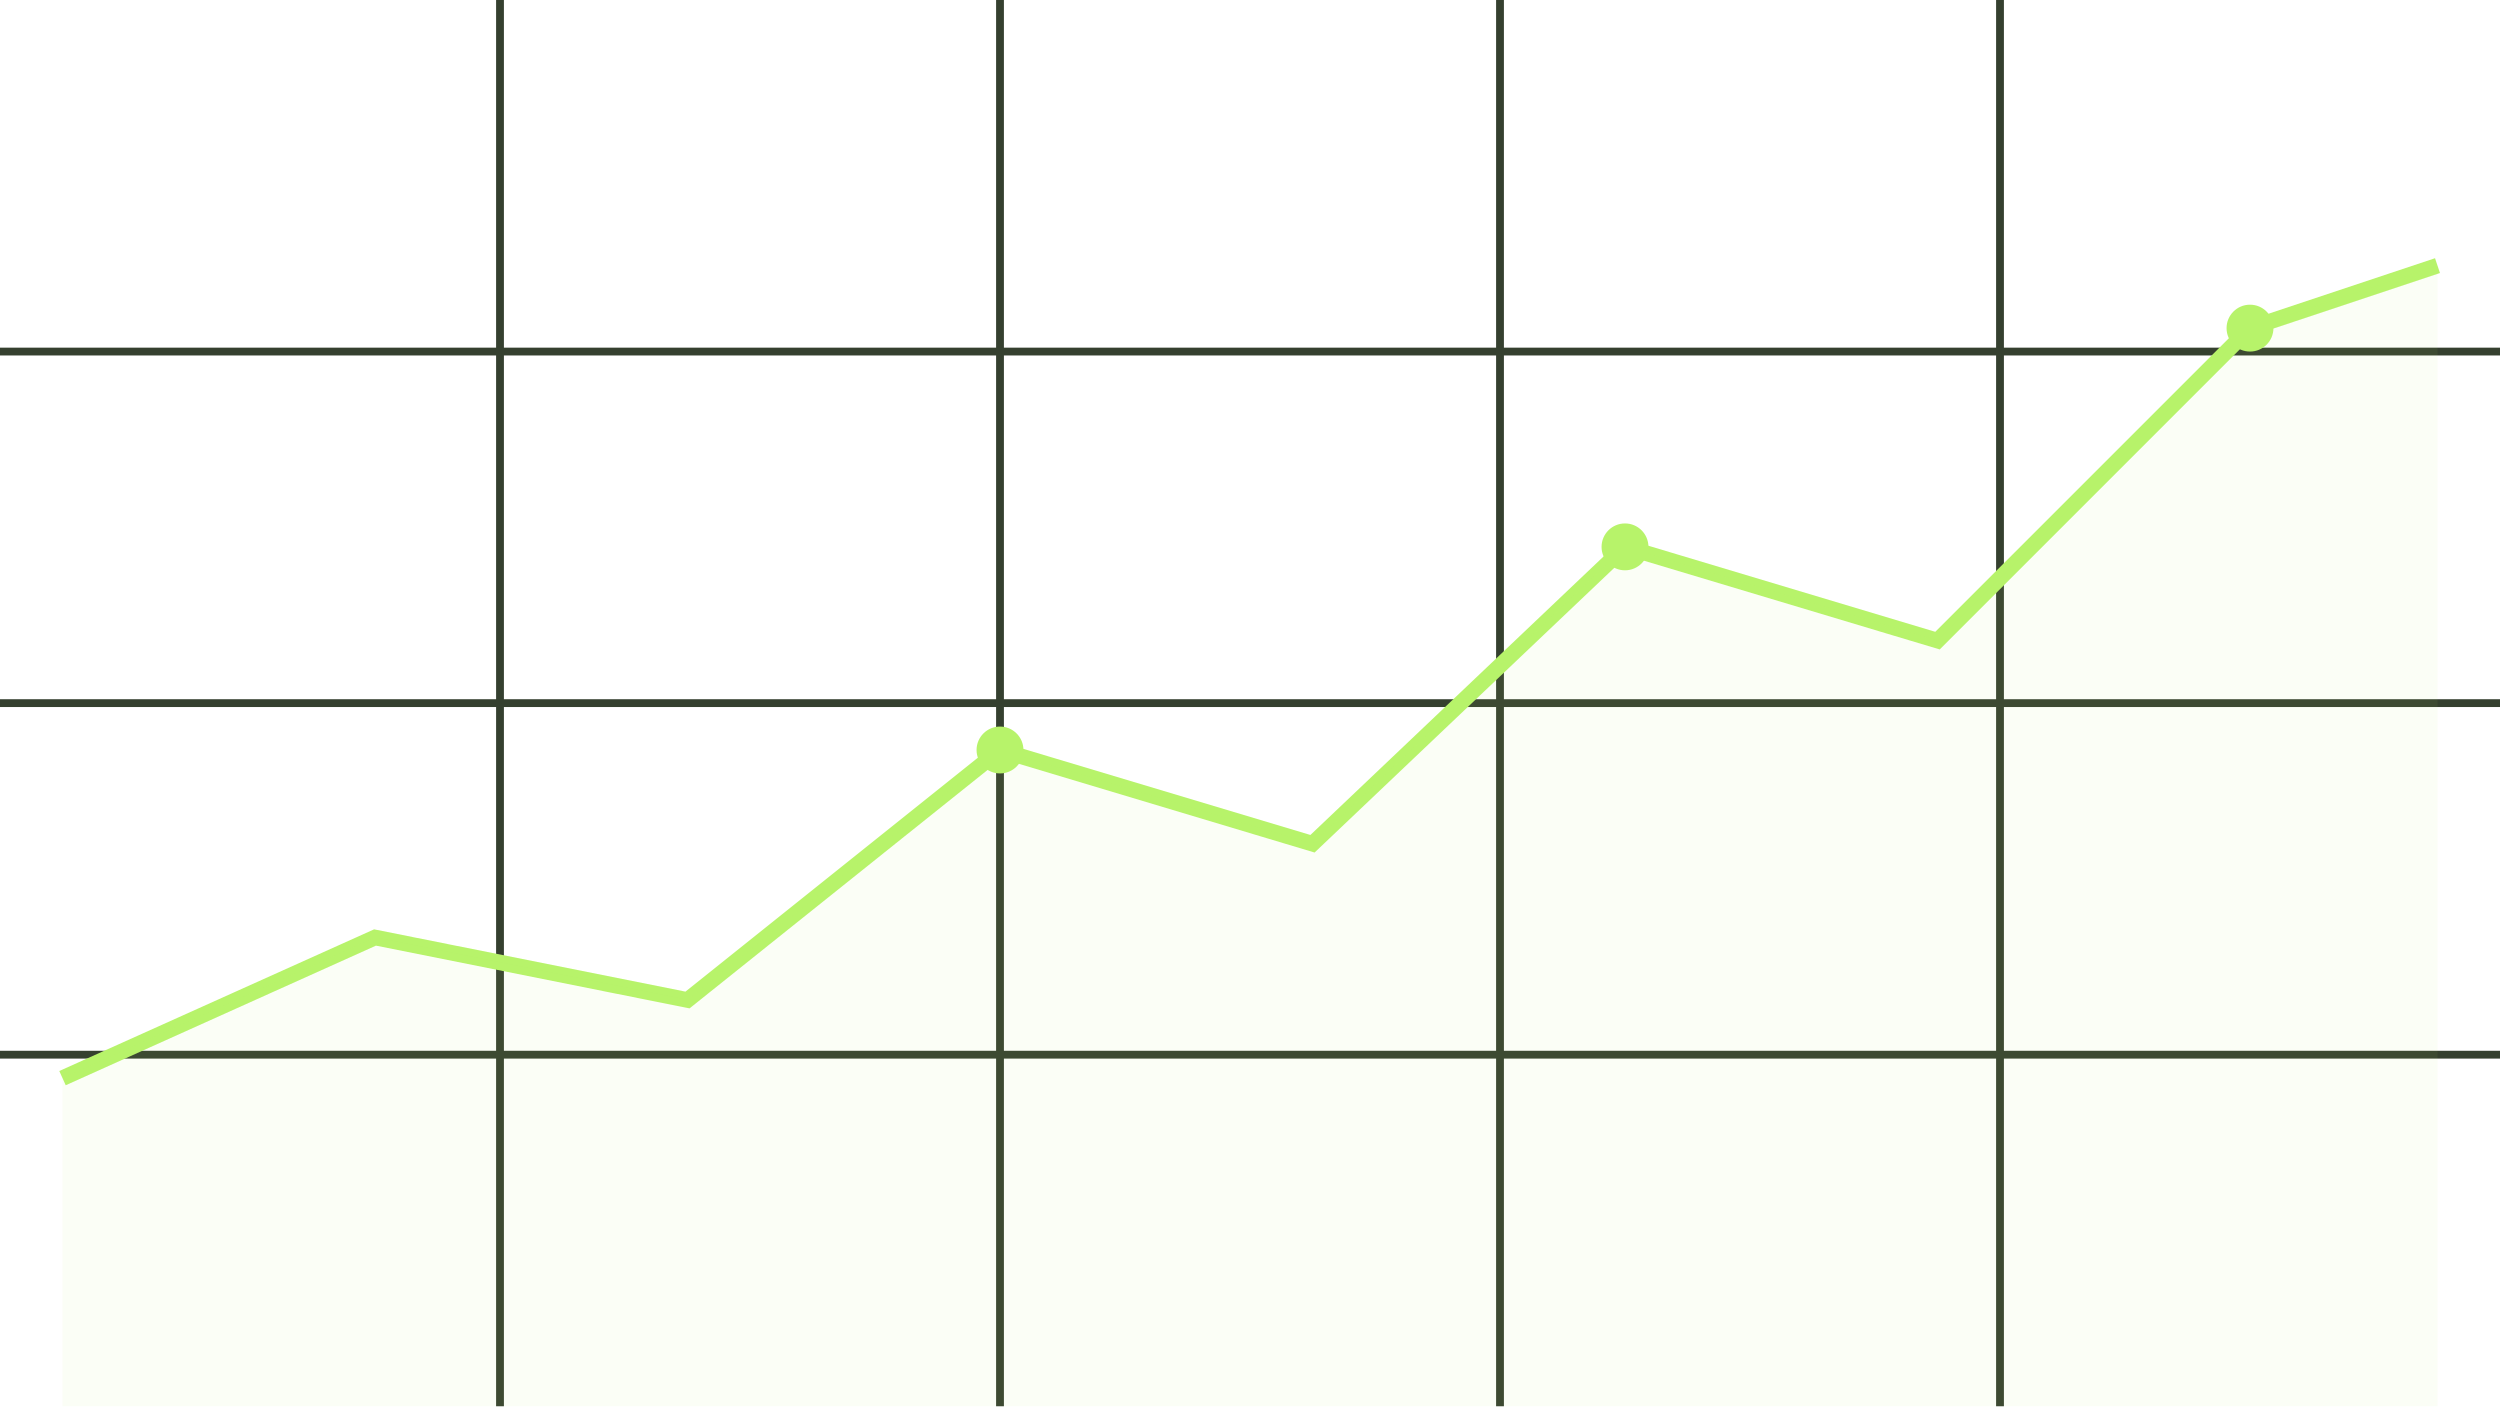
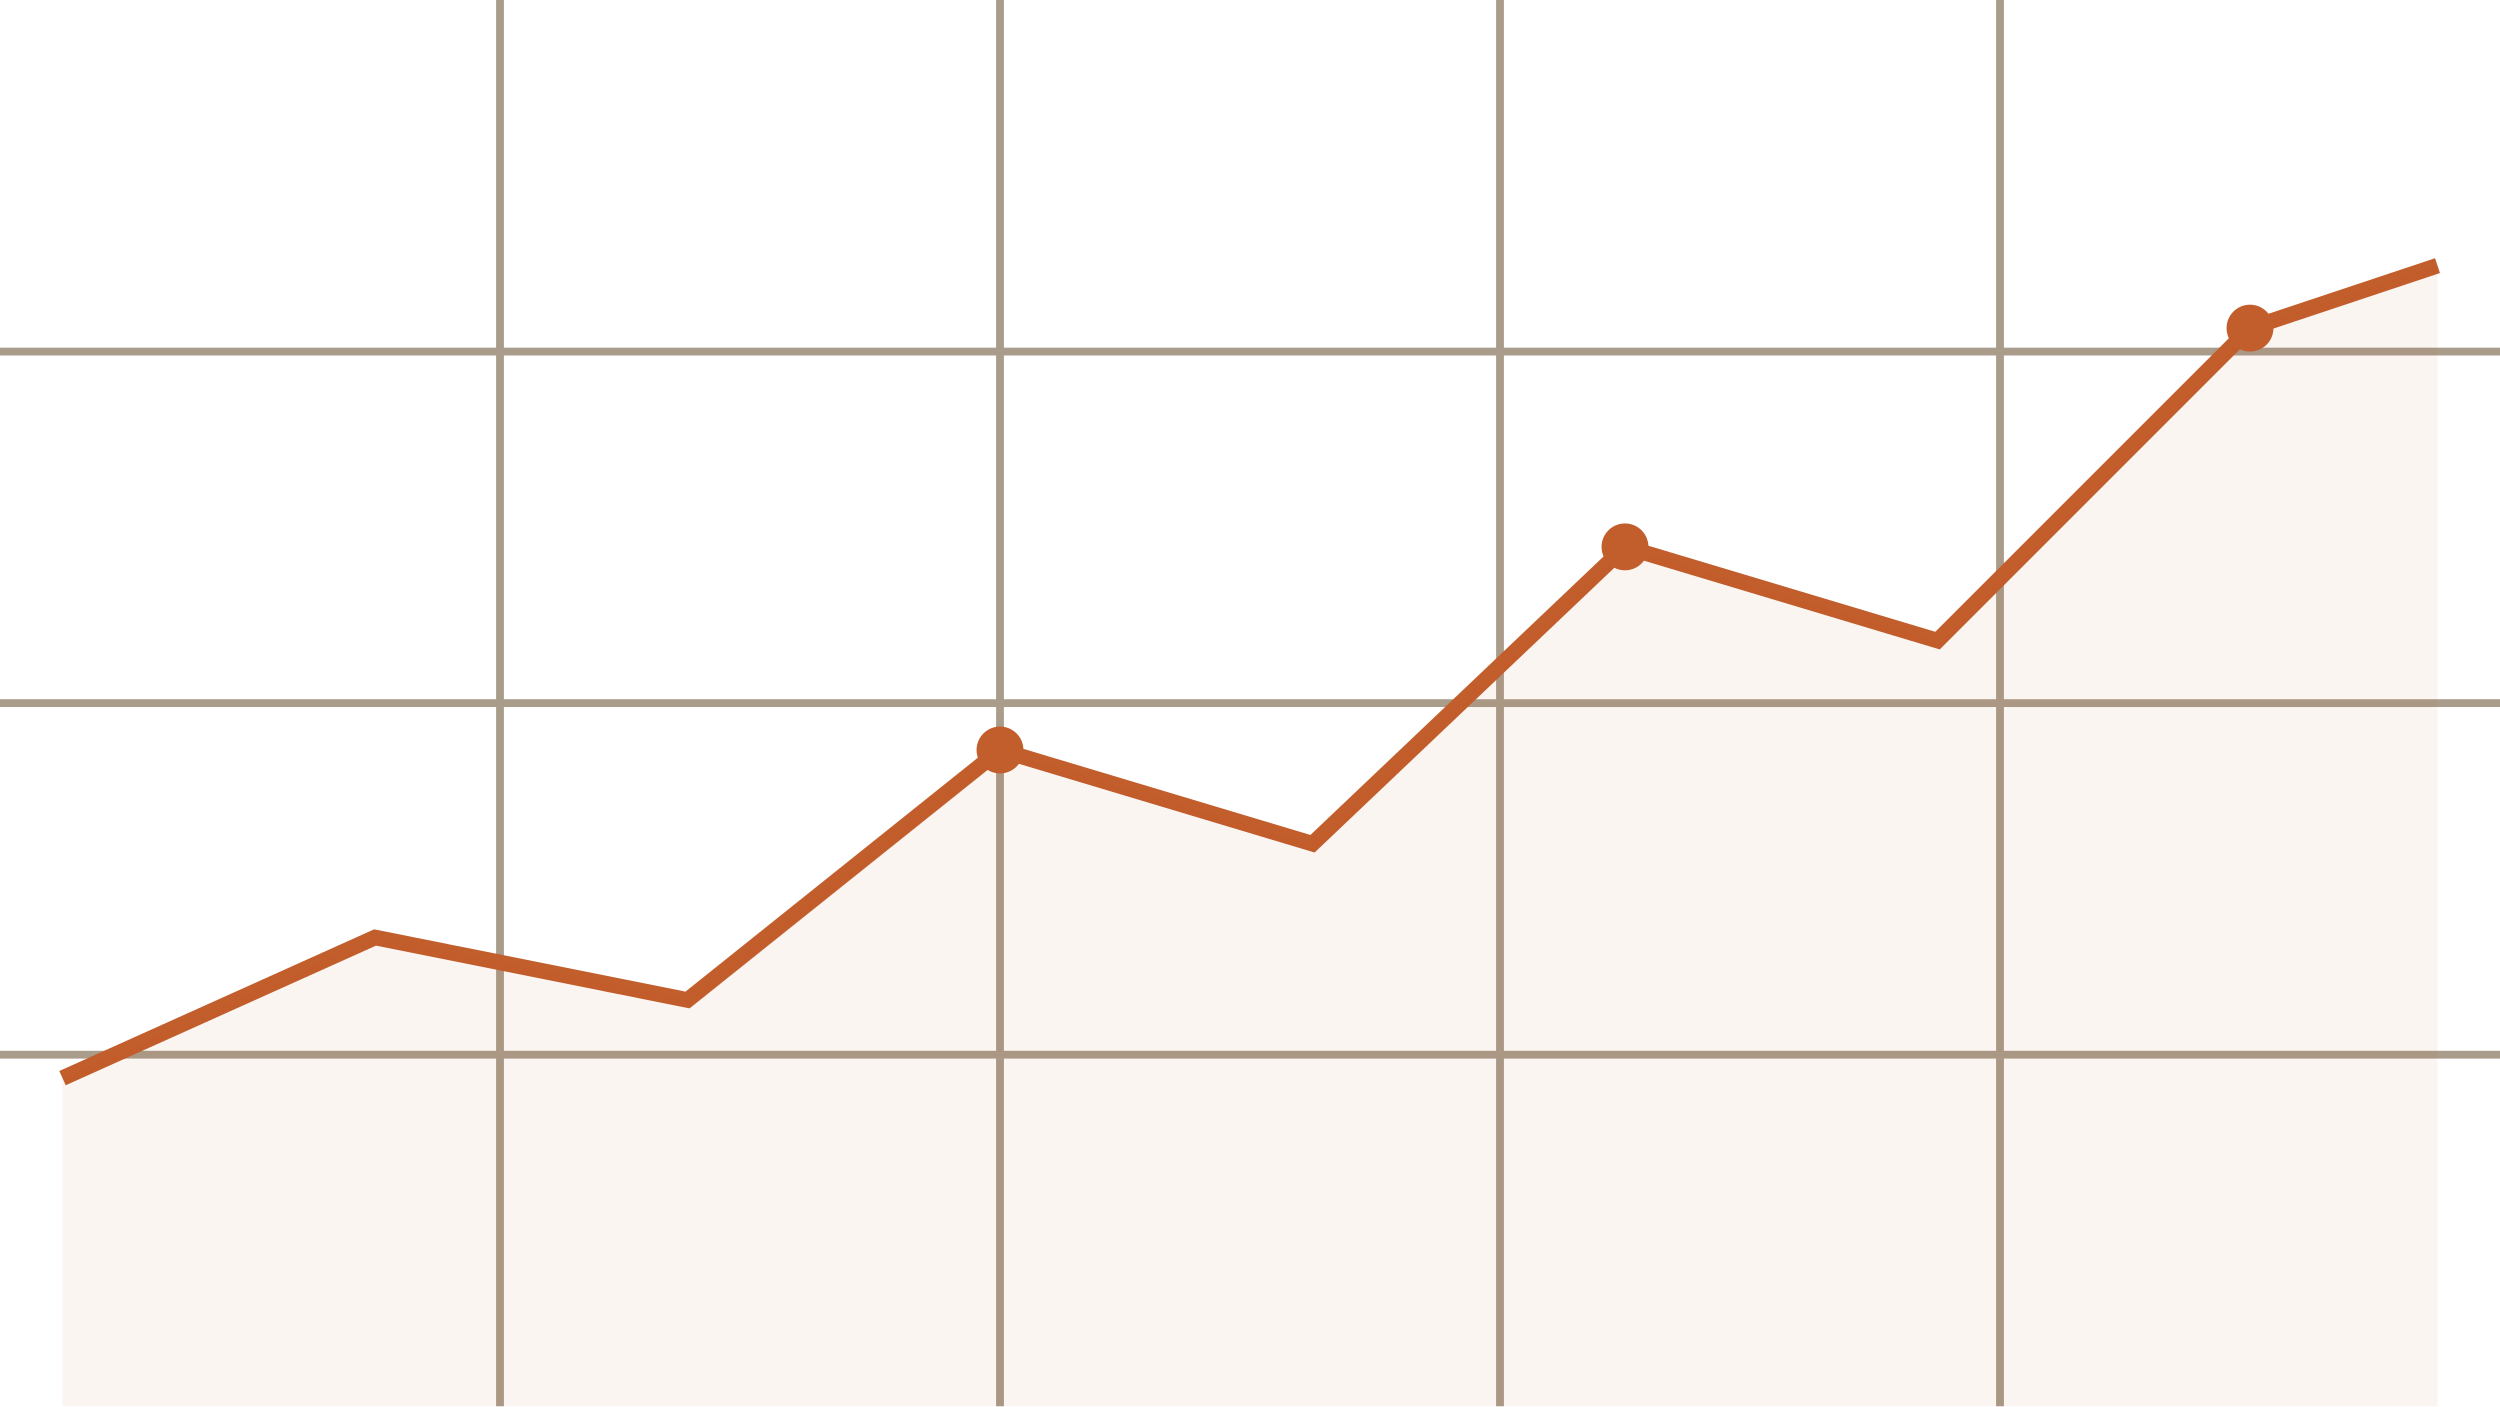
<svg xmlns="http://www.w3.org/2000/svg" viewBox="0 0 320 180">
-   <g fill="none" stroke="#35402f" stroke-width="1">
+   <g fill="none" stroke="#a99c8b" stroke-width="1">
    <path d="M0 45h320M0 90h320M0 135h320M64 0v180M128 0v180M192 0v180M256 0v180" />
  </g>
-   <path d="M8 138 48 120 88 128 128 96 168 108 208 70 248 82 288 42 312 34" fill="none" stroke="#b7f36a" stroke-width="2" />
-   <path d="M8 138 48 120 88 128 128 96 168 108 208 70 248 82 288 42 312 34V180H8Z" fill="#b7f36a" fill-opacity=".06" />
-   <g fill="#b7f36a">
+   <path d="M8 138 48 120 88 128 128 96 168 108 208 70 248 82 288 42 312 34" fill="none" stroke="#c25d2c" stroke-width="2" />
+   <path d="M8 138 48 120 88 128 128 96 168 108 208 70 248 82 288 42 312 34V180H8Z" fill="#c25d2c" fill-opacity=".06" />
+   <g fill="#c25d2c">
    <circle cx="128" cy="96" r="3" />
    <circle cx="208" cy="70" r="3" />
    <circle cx="288" cy="42" r="3" />
  </g>
</svg>
